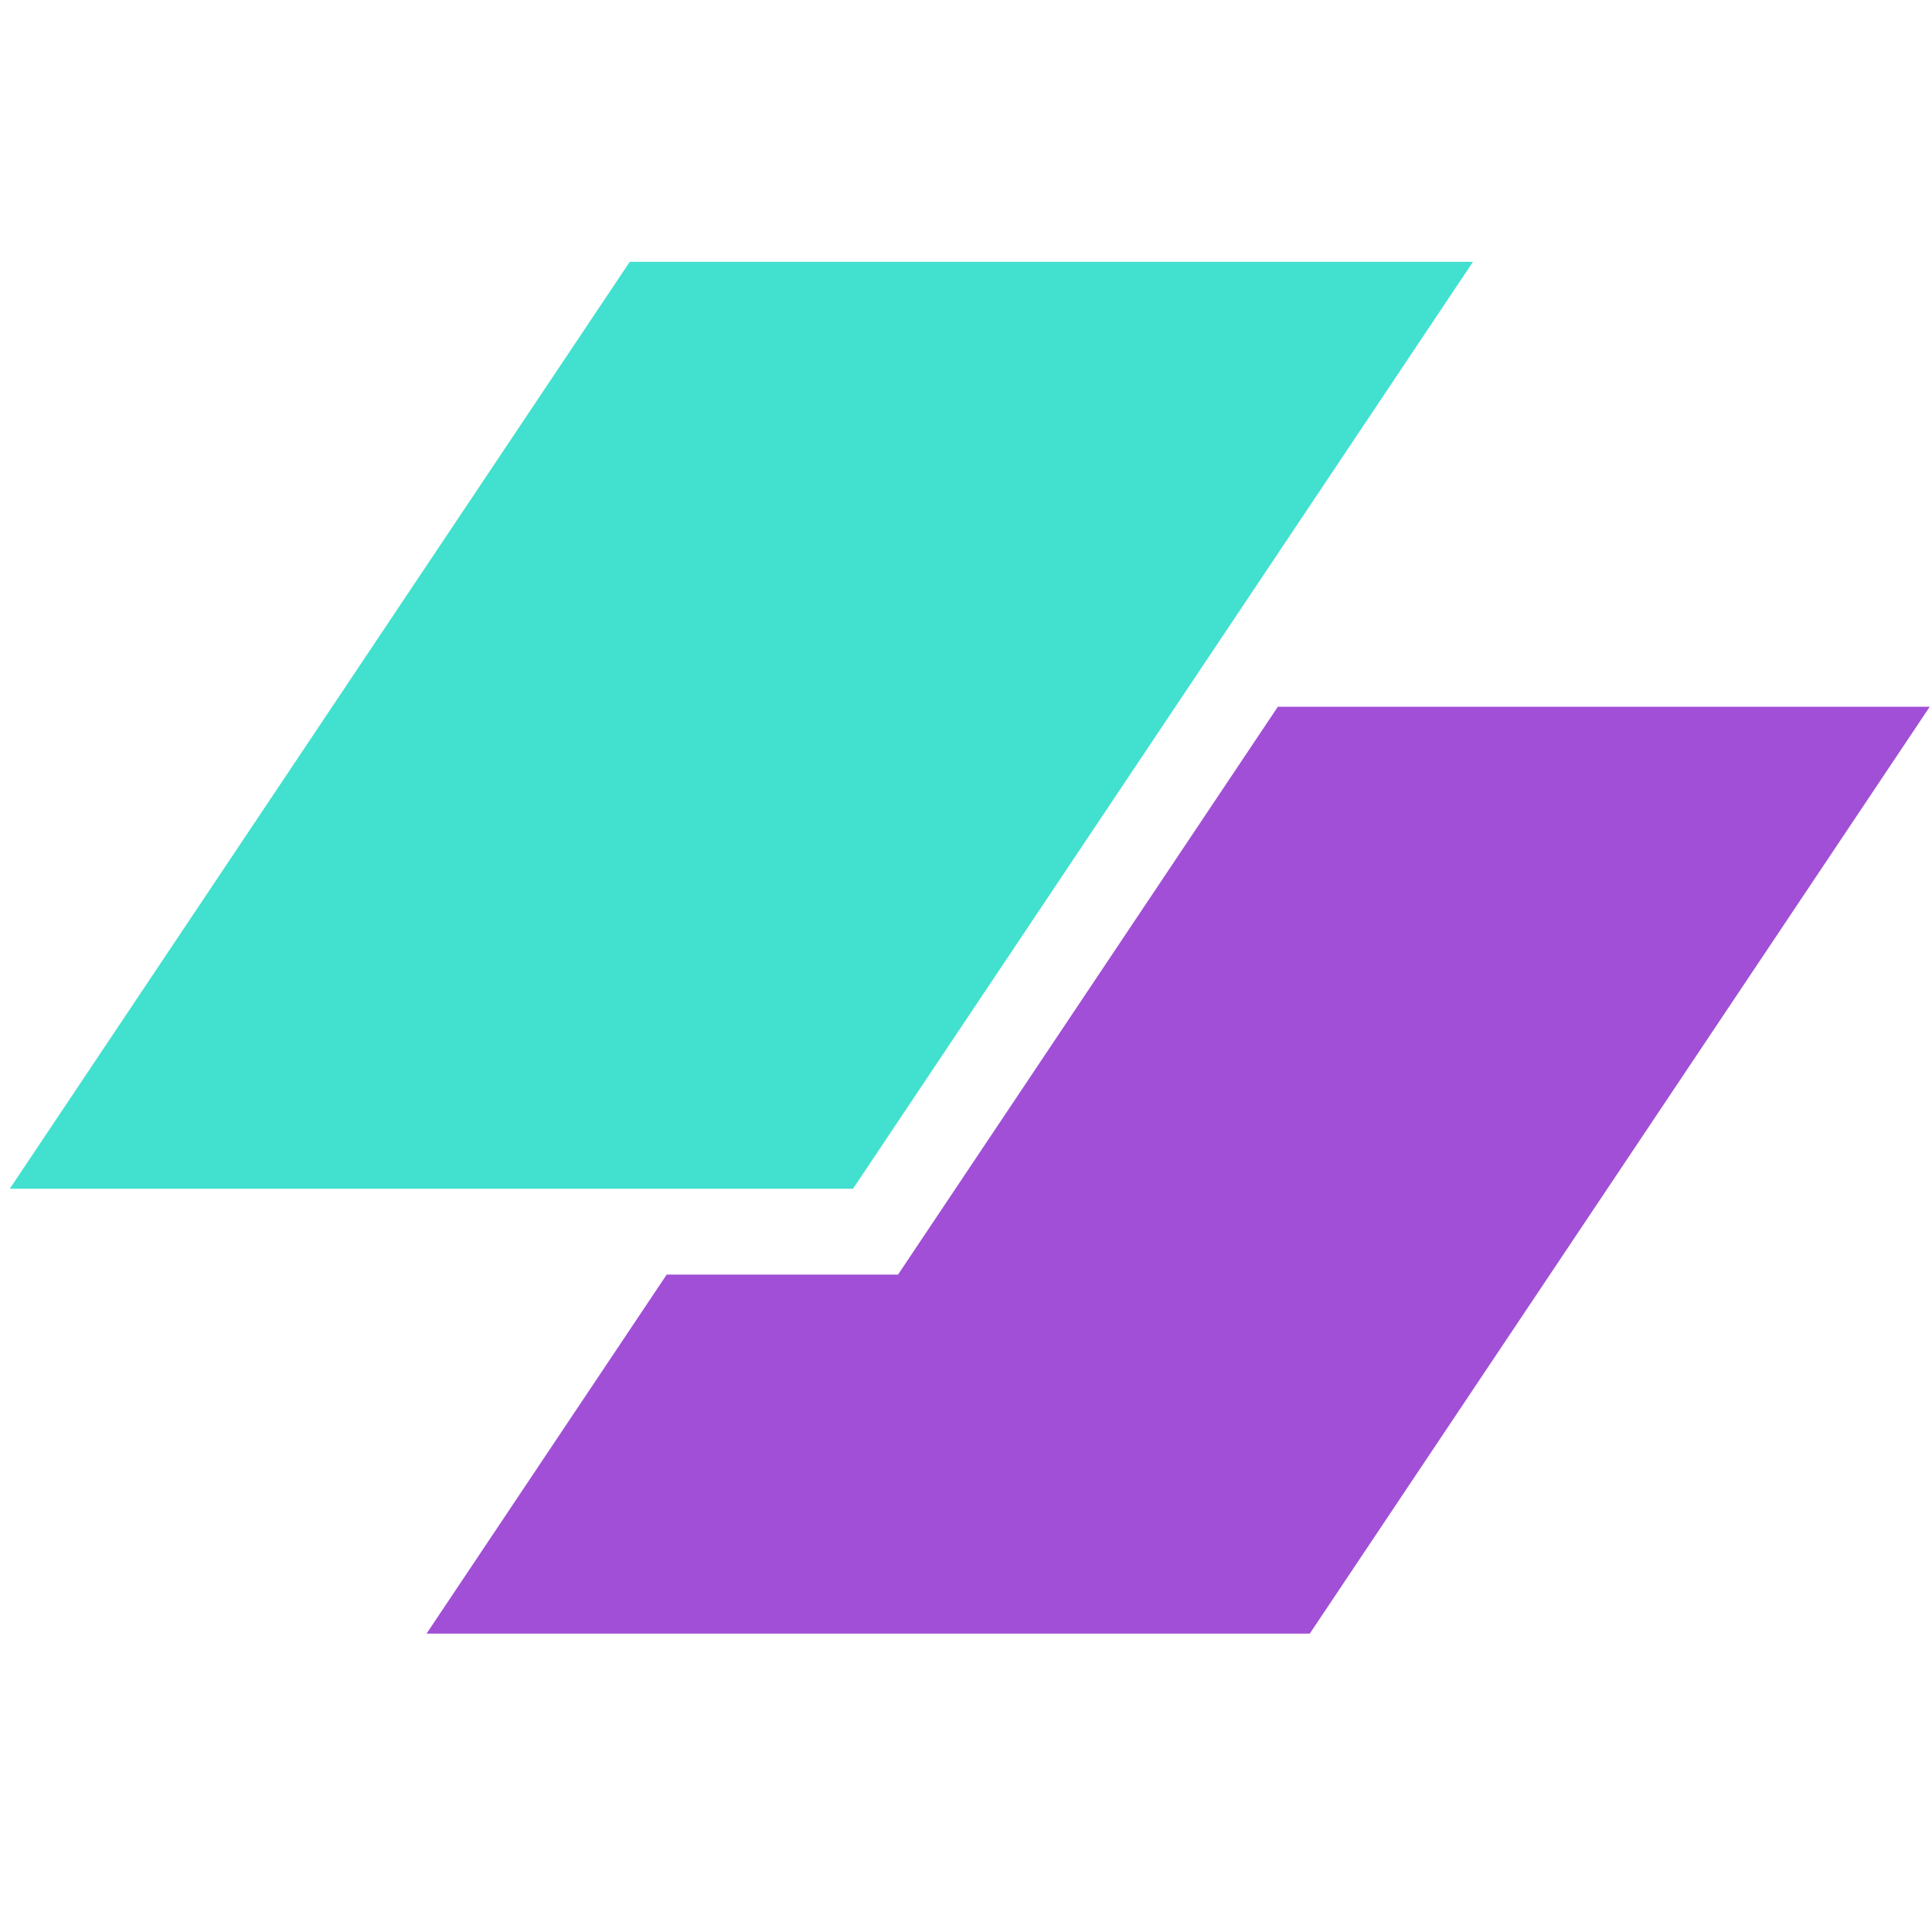
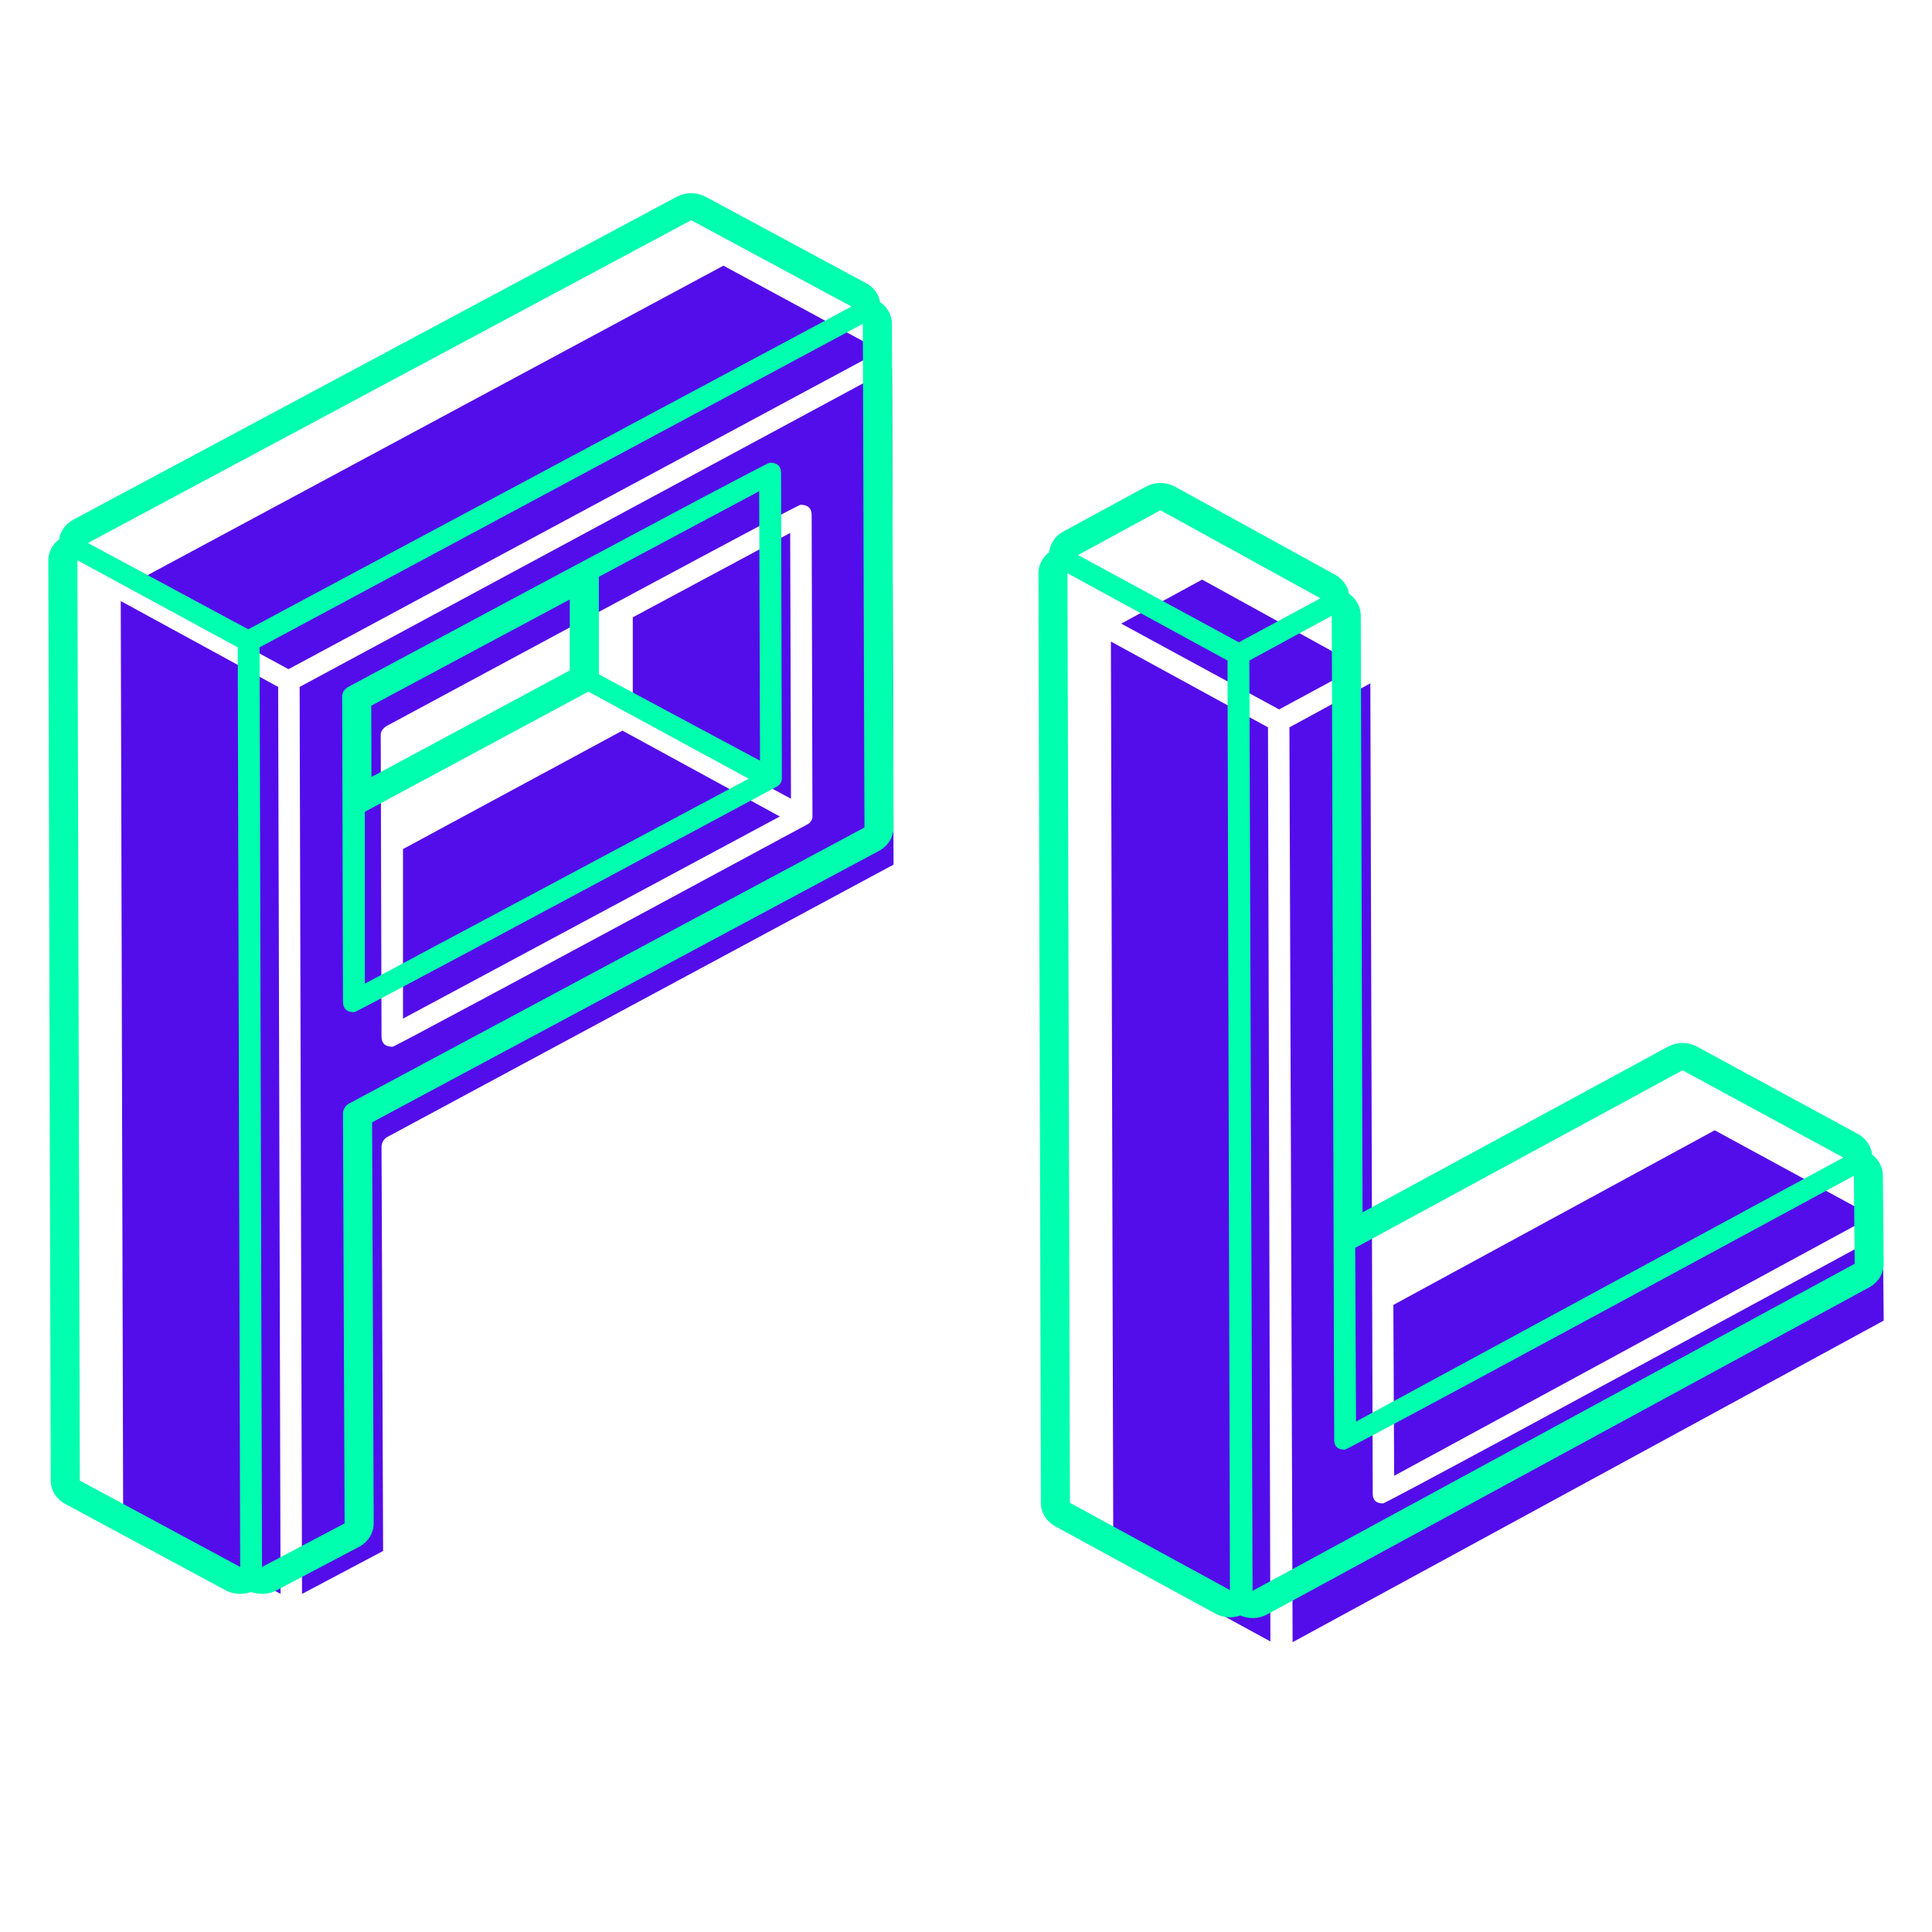
- <svg xmlns="http://www.w3.org/2000/svg" width="512" height="512" viewBox="0 0 512 512" fill="none">
-   <mask id="mask0_907_31" style="mask-type:alpha" maskUnits="userSpaceOnUse" x="0" y="0" width="512" height="512">
-     <rect width="512" height="512" rx="80" fill="#161618" />
-   </mask>
-   <g mask="url(#mask0_907_31)">
-     <path d="M166.892 69.385H390.357L226.065 315.018H2.6L166.892 69.385Z" fill="#42E0CE" />
-     <path d="M176.677 337.783L113.043 432.923H347.108L511.4 187.29H338.645L237.988 337.783H176.677Z" fill="#A14FD6" />
+ <svg xmlns="http://www.w3.org/2000/svg" width="80" height="80" viewBox="0 0 80 80" fill="none">
+   <g id="favicon">
+     <path id="p" d="M11.617 66L5.099 62.474L5 24.888L11.518 28.444L11.617 66ZM11.947 27.709L5.428 24.183L29.955 11L36.473 14.526L11.947 27.709ZM12.506 66L12.407 28.444L36.934 15.231L37 35.802L16.029 47.084C15.897 47.166 15.82 47.289 15.798 47.452L15.864 64.222L12.506 66ZM16.259 43.344C16.325 43.344 22.043 40.278 33.411 34.147C33.543 34.085 33.62 33.983 33.642 33.84L33.609 21.332C33.609 21.046 33.455 20.902 33.148 20.902C33.06 20.902 27.343 23.958 15.996 30.069C15.842 30.171 15.765 30.294 15.765 30.437L15.798 42.915C15.798 43.201 15.952 43.344 16.259 43.344ZM16.687 42.179V35.158L25.774 30.253L32.292 33.809L16.687 42.179ZM32.753 33.074L26.202 29.548V25.562L32.72 22.067L32.753 33.074Z" fill="#530DEA" />
+     <path id="p (Stroke)" d="M28.161 8.084C28.505 7.953 28.898 7.976 29.225 8.151L35.864 11.727C36.178 11.896 36.387 12.185 36.445 12.511C36.748 12.719 36.932 13.048 36.933 13.403L37 34.262C37.001 34.662 36.771 35.032 36.398 35.232L15.408 46.473L15.474 63.077C15.476 63.48 15.243 63.853 14.865 64.052L11.445 65.855C11.121 66.025 10.734 66.045 10.395 65.917C10.053 66.045 9.663 66.024 9.339 65.849L2.7 62.274C2.33 62.075 2.102 61.709 2.101 61.312L2 23.202C1.999 22.861 2.167 22.542 2.447 22.332C2.497 21.993 2.714 21.691 3.039 21.517L28.018 8.15L28.161 8.084ZM3.306 61.309L9.945 64.884L9.844 26.805L3.205 23.199L3.306 61.309ZM10.749 26.805L10.849 64.884L14.269 63.081L14.202 46.077C14.225 45.911 14.303 45.787 14.438 45.704L35.795 34.265L35.728 13.408L10.749 26.805ZM31.873 19.158C32.185 19.158 32.342 19.303 32.342 19.593L32.375 32.276C32.353 32.42 32.275 32.524 32.141 32.586C20.562 38.803 14.739 41.912 14.672 41.912C14.359 41.912 14.202 41.767 14.202 41.477L14.169 28.826C14.169 28.681 14.247 28.556 14.403 28.453C25.96 22.256 31.784 19.158 31.873 19.158ZM15.108 33.613V40.731L31.001 32.245L24.362 28.639L15.108 33.613ZM23.593 24.822C21.298 26.048 18.558 27.514 15.373 29.221L15.381 32.174L23.593 27.761V24.822ZM24.798 23.883V27.924L31.471 31.499L31.436 20.339L24.798 23.883ZM3.641 22.484L10.28 26.058L35.259 12.692L28.62 9.118L3.641 22.484Z" fill="#00FFAE" />
+     <path id="L" d="M57.729 61.11L57.696 54.034L71.002 46.803L77.54 50.357L57.729 61.11ZM52.604 67.969L46.099 64.416L46 26.565L52.505 30.118L52.604 67.969ZM52.965 29.376L46.427 25.823L49.778 24L56.283 27.584L52.965 29.376ZM53.524 68L53.392 30.118L56.743 28.295L56.842 61.851C56.842 62.119 56.984 62.253 57.269 62.253C57.357 62.253 64.256 58.535 77.967 51.098L78 54.683L53.524 68Z" fill="#530DEA" />
+     <path id="L (Stroke)" d="M47.593 20.085C47.938 19.952 48.332 19.975 48.659 20.154L55.285 23.799C55.596 23.971 55.804 24.262 55.861 24.59C56.164 24.801 56.346 25.134 56.347 25.493L56.42 50.201L69.068 43.34L69.211 43.274C69.553 43.141 69.945 43.163 70.271 43.34L76.93 46.953C77.265 47.135 77.481 47.455 77.522 47.811C77.797 48.021 77.963 48.336 77.966 48.675L78 52.32C78.004 52.726 77.774 53.103 77.4 53.307L52.468 66.85C52.126 67.035 51.712 67.048 51.358 66.893C51.022 67.014 50.642 66.99 50.325 66.817L43.699 63.204C43.329 63.002 43.102 62.632 43.101 62.23L43 23.74C42.999 23.397 43.165 23.076 43.443 22.863C43.483 22.507 43.701 22.187 44.036 22.006L47.449 20.151L47.593 20.085ZM51.733 27.351L51.867 65.873L76.798 52.33L76.765 48.685C62.822 56.234 55.794 60.016 55.682 60.029L55.579 60.022C55.357 59.992 55.246 59.858 55.246 59.62L55.146 25.496L51.733 27.351ZM44.303 62.228L50.929 65.841L50.828 27.351L44.202 23.737L44.303 62.228ZM56.116 51.671L56.15 58.865L76.329 47.931L69.67 44.318L56.116 51.671ZM44.638 22.983L51.297 26.596L54.678 24.774L48.051 21.129L44.638 22.983Z" fill="#00FFAE" />
  </g>
</svg>
